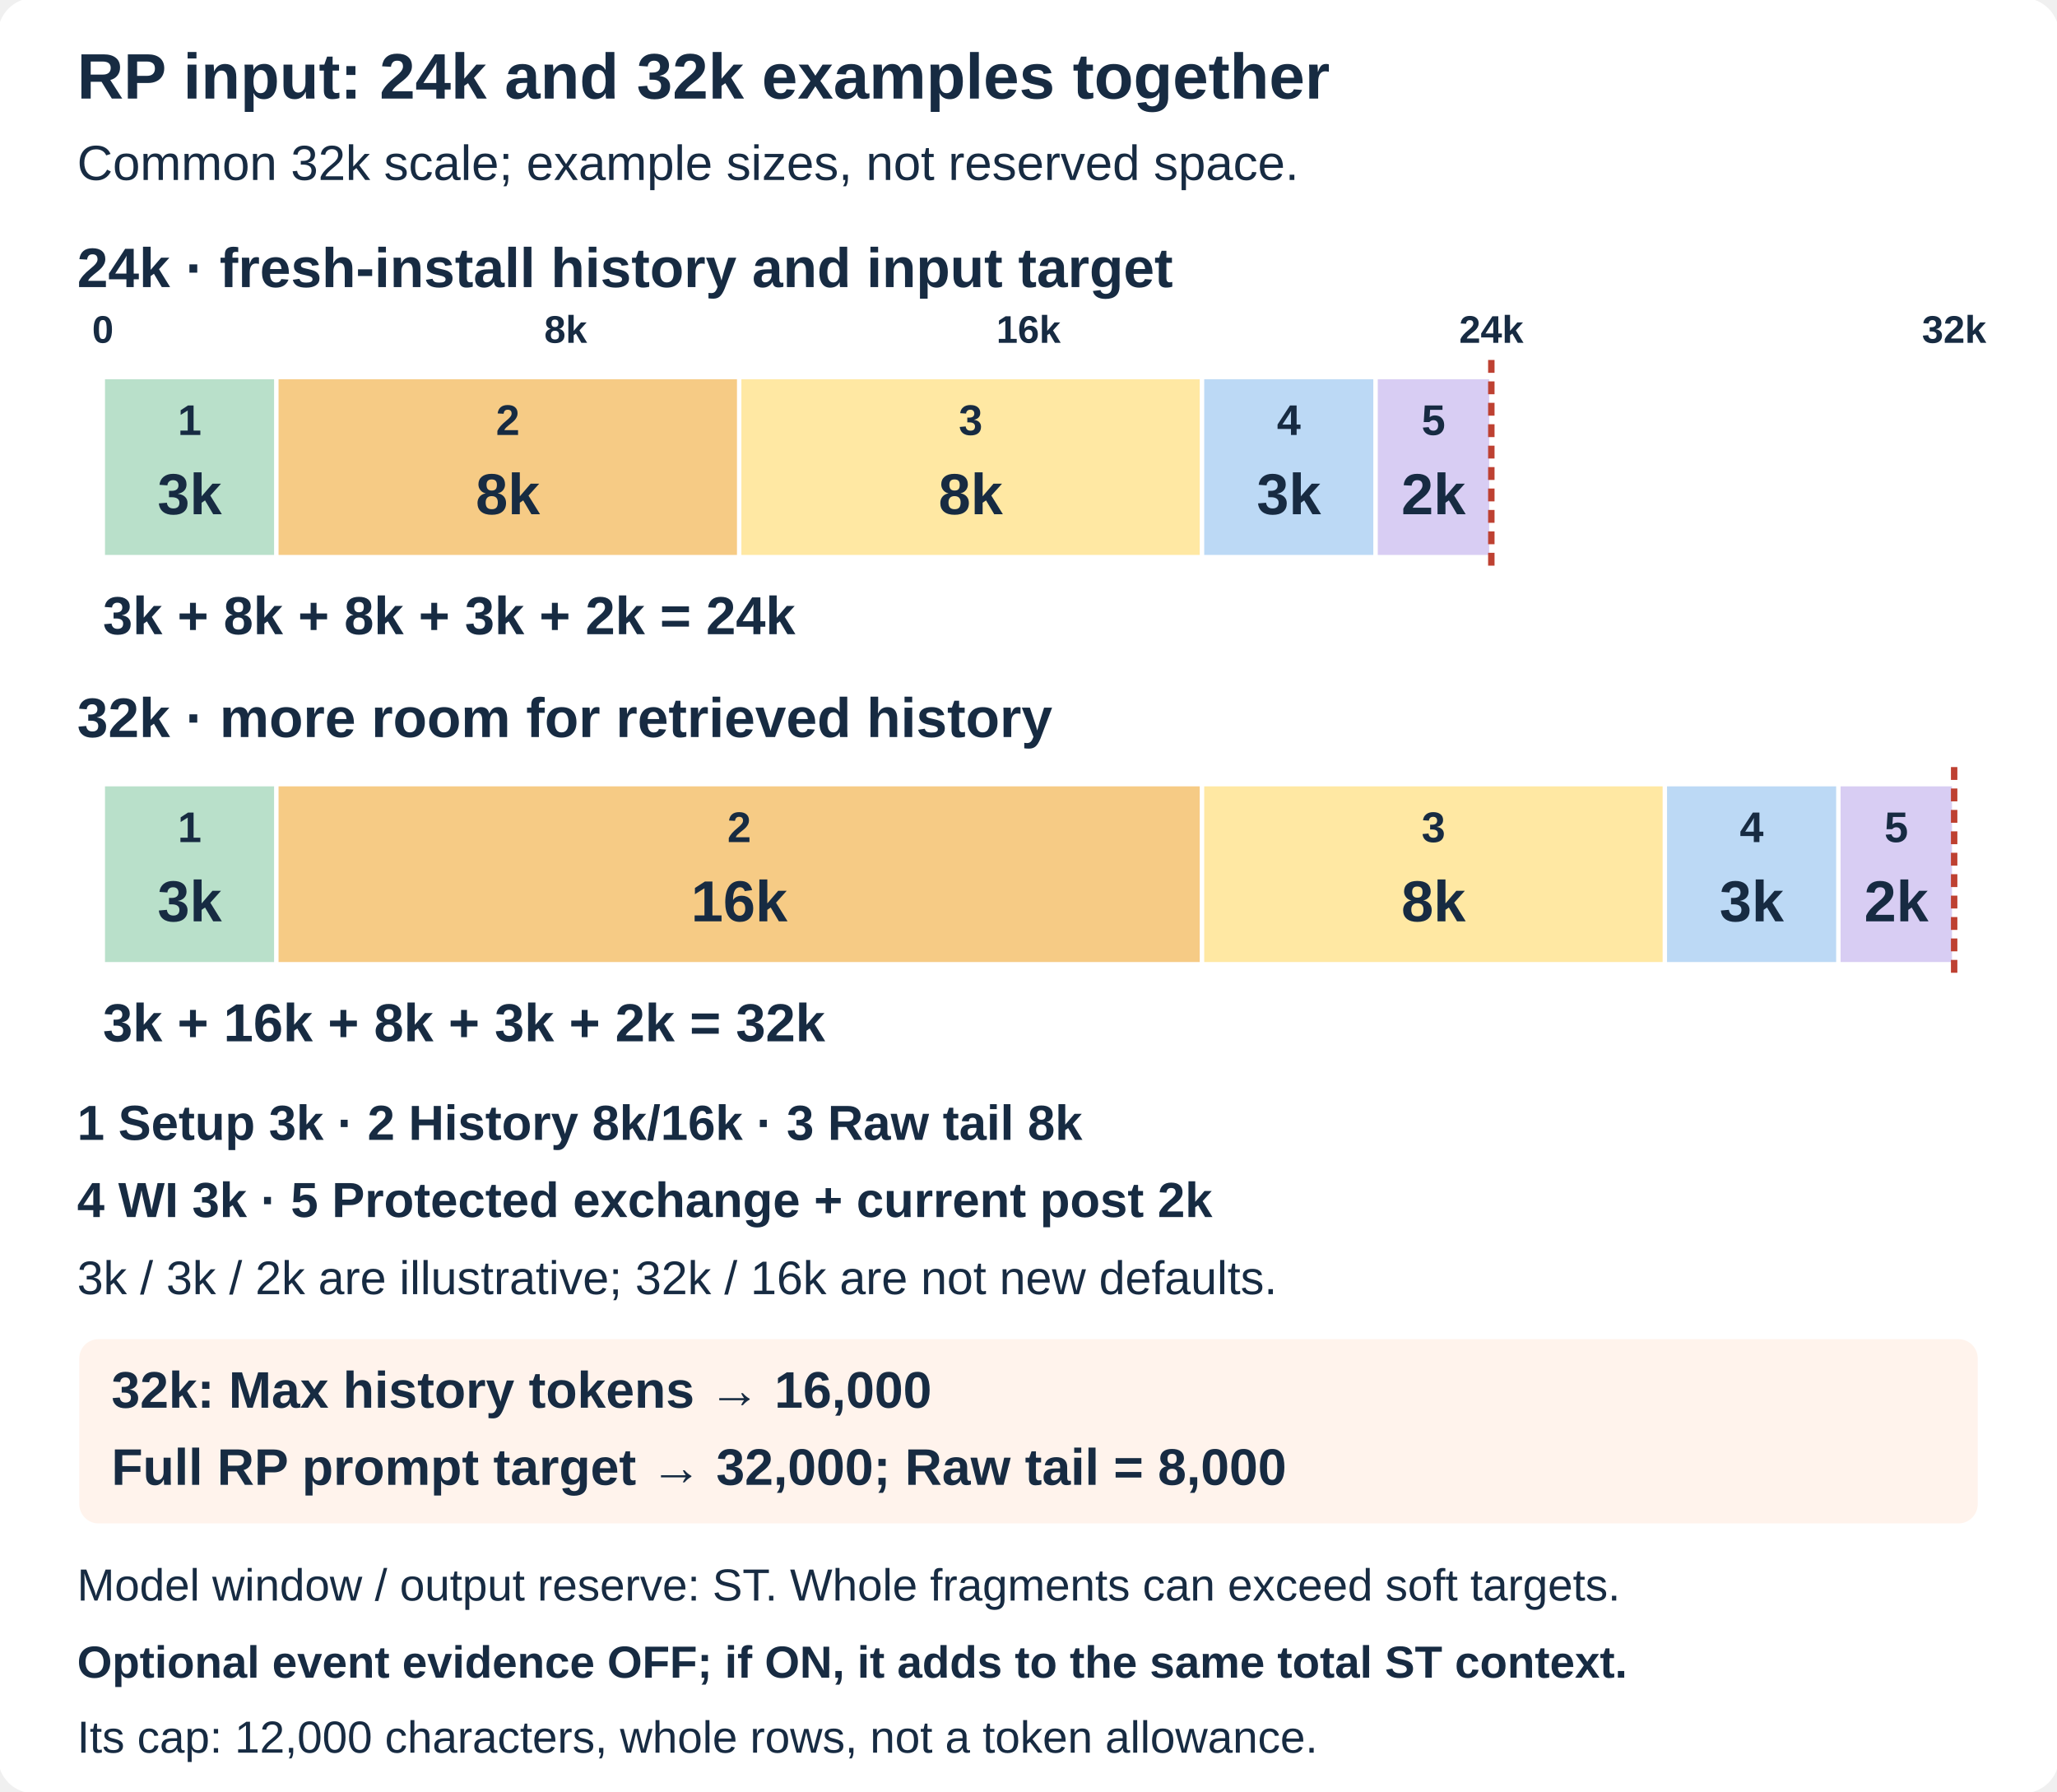
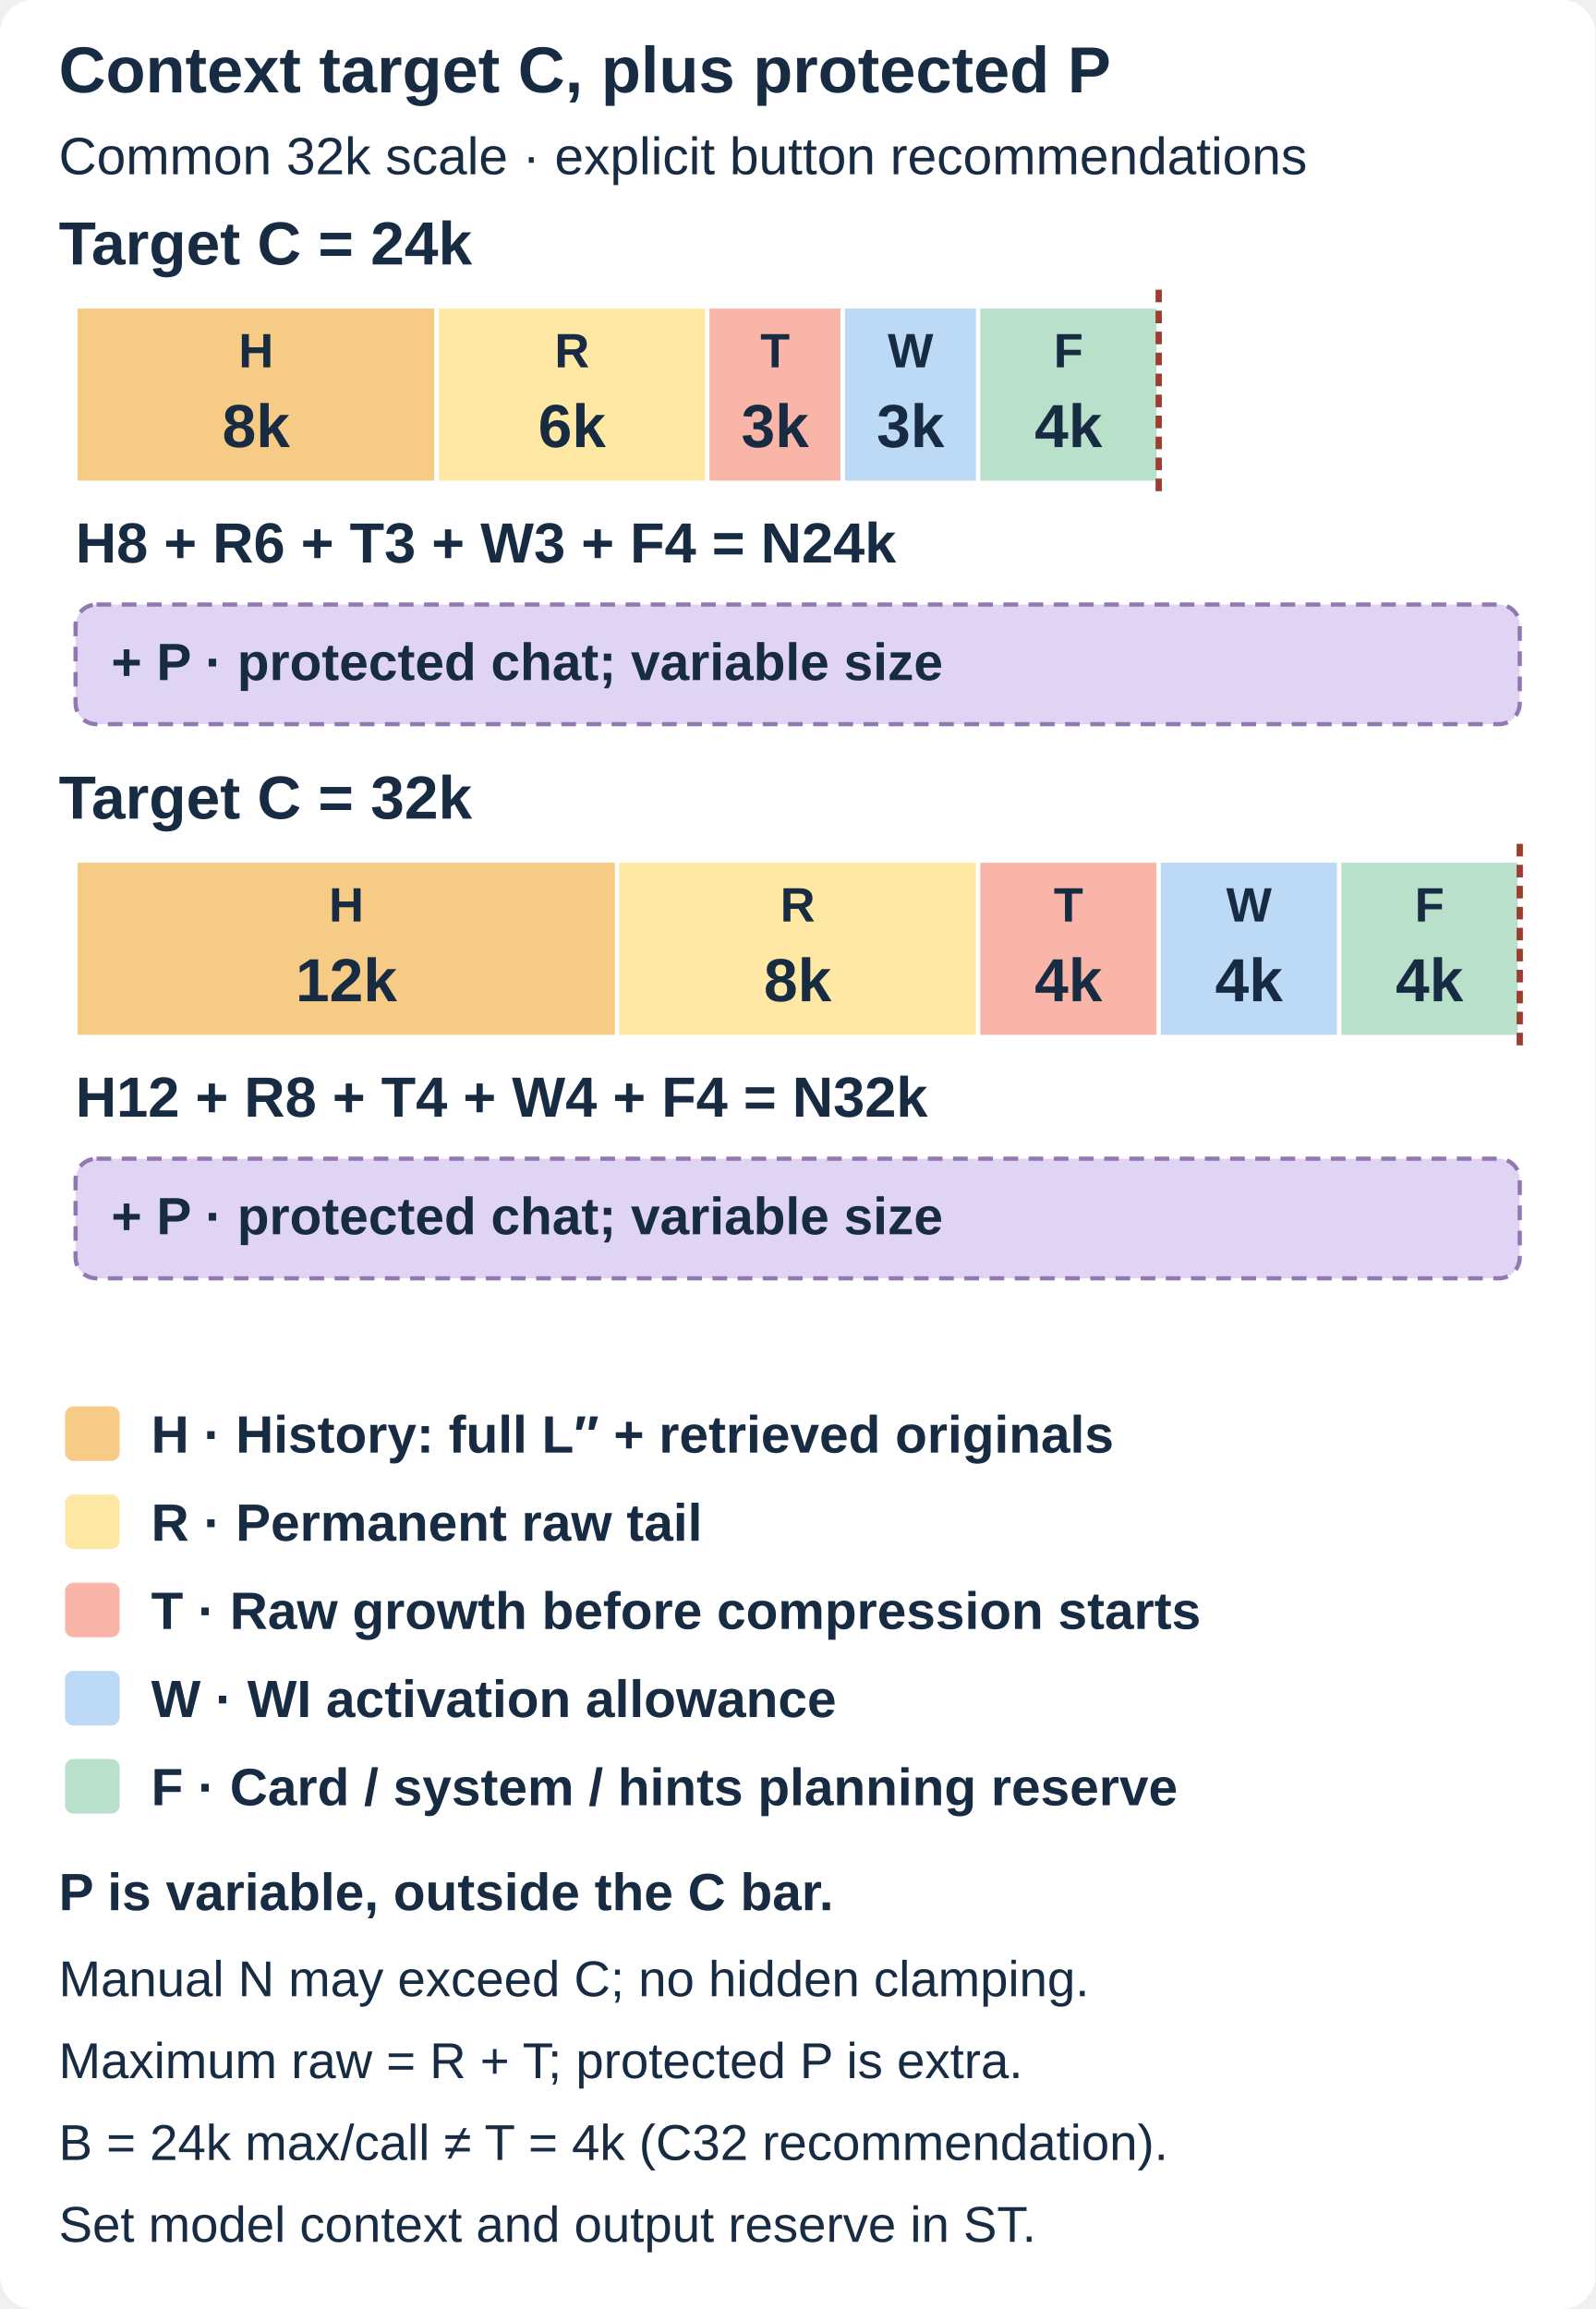
- <svg xmlns="http://www.w3.org/2000/svg" width="960" height="836" viewBox="0 0 960 836" role="img" aria-labelledby="title desc">
-   <rect x="0" y="0" width="960" height="836" rx="16" fill="#ffffff" stroke="white" stroke-width="2" />
+ <svg xmlns="http://www.w3.org/2000/svg" width="760" height="1100" viewBox="0 0 760 1100" role="img" aria-labelledby="title desc">
+   <rect width="760" height="1100" rx="16" fill="#fff" />
  <g font-family="Segoe UI,Arial,sans-serif" fill="#172b42">
-     <text x="36" y="46" font-size="30" font-weight="700" text-anchor="start">RP input: 24k and 32k examples together</text>
-     <text x="36" y="84" font-size="23" font-weight="400" text-anchor="start">Common 32k scale; example sizes, not reserved space.</text>
-     <text x="36" y="134" font-size="26" font-weight="700" text-anchor="start">24k · fresh-install history and input target</text>
-     <text x="48" y="160" font-size="18" font-weight="600" text-anchor="middle">0</text>
-     <text x="264" y="160" font-size="18" font-weight="600" text-anchor="middle">8k</text>
-     <text x="480" y="160" font-size="18" font-weight="600" text-anchor="middle">16k</text>
-     <text x="696" y="160" font-size="18" font-weight="600" text-anchor="middle">24k</text>
-     <text x="912" y="160" font-size="18" font-weight="600" text-anchor="middle">32k</text>
-     <rect x="48" y="176" width="81" height="84" rx="0" fill="#b9e0ca" stroke="white" stroke-width="2" />
-     <text x="88.5" y="203" font-size="20" font-weight="600" text-anchor="middle">1</text>
-     <text x="88.5" y="240" font-size="27" font-weight="700" text-anchor="middle">3k</text>
-     <rect x="129" y="176" width="216" height="84" rx="0" fill="#f6cb85" stroke="white" stroke-width="2" />
-     <text x="237" y="203" font-size="20" font-weight="600" text-anchor="middle">2</text>
-     <text x="237" y="240" font-size="27" font-weight="700" text-anchor="middle">8k</text>
-     <rect x="345" y="176" width="216" height="84" rx="0" fill="#ffe8a3" stroke="white" stroke-width="2" />
-     <text x="453" y="203" font-size="20" font-weight="600" text-anchor="middle">3</text>
-     <text x="453" y="240" font-size="27" font-weight="700" text-anchor="middle">8k</text>
-     <rect x="561" y="176" width="81" height="84" rx="0" fill="#bcd9f5" stroke="white" stroke-width="2" />
-     <text x="601.5" y="203" font-size="20" font-weight="600" text-anchor="middle">4</text>
-     <text x="601.5" y="240" font-size="27" font-weight="700" text-anchor="middle">3k</text>
-     <rect x="642" y="176" width="54" height="84" rx="0" fill="#d8cdf3" stroke="white" stroke-width="2" />
-     <text x="669" y="203" font-size="20" font-weight="600" text-anchor="middle">5</text>
-     <text x="669" y="240" font-size="27" font-weight="700" text-anchor="middle">2k</text>
-     <path d="M696,168 v100" stroke="#be4132" stroke-width="3" stroke-dasharray="6 4" />
-     <text x="48" y="296" font-size="25" font-weight="650" text-anchor="start">3k + 8k + 8k + 3k + 2k = 24k</text>
-     <text x="36" y="344" font-size="26" font-weight="700" text-anchor="start">32k · more room for retrieved history</text>
-     <rect x="48" y="366" width="81" height="84" rx="0" fill="#b9e0ca" stroke="white" stroke-width="2" />
-     <text x="88.5" y="393" font-size="20" font-weight="600" text-anchor="middle">1</text>
-     <text x="88.5" y="430" font-size="27" font-weight="700" text-anchor="middle">3k</text>
-     <rect x="129" y="366" width="432" height="84" rx="0" fill="#f6cb85" stroke="white" stroke-width="2" />
-     <text x="345" y="393" font-size="20" font-weight="600" text-anchor="middle">2</text>
-     <text x="345" y="430" font-size="27" font-weight="700" text-anchor="middle">16k</text>
-     <rect x="561" y="366" width="216" height="84" rx="0" fill="#ffe8a3" stroke="white" stroke-width="2" />
-     <text x="669" y="393" font-size="20" font-weight="600" text-anchor="middle">3</text>
-     <text x="669" y="430" font-size="27" font-weight="700" text-anchor="middle">8k</text>
-     <rect x="777" y="366" width="81" height="84" rx="0" fill="#bcd9f5" stroke="white" stroke-width="2" />
-     <text x="817.5" y="393" font-size="20" font-weight="600" text-anchor="middle">4</text>
-     <text x="817.5" y="430" font-size="27" font-weight="700" text-anchor="middle">3k</text>
-     <rect x="858" y="366" width="54" height="84" rx="0" fill="#d8cdf3" stroke="white" stroke-width="2" />
-     <text x="885" y="393" font-size="20" font-weight="600" text-anchor="middle">5</text>
-     <text x="885" y="430" font-size="27" font-weight="700" text-anchor="middle">2k</text>
-     <path d="M912,358 v100" stroke="#be4132" stroke-width="3" stroke-dasharray="6 4" />
-     <text x="48" y="486" font-size="25" font-weight="650" text-anchor="start">3k + 16k + 8k + 3k + 2k = 32k</text>
-     <text x="36" y="532" font-size="23" font-weight="600" text-anchor="start">1 Setup 3k · 2 History 8k/16k · 3 Raw tail 8k</text>
-     <text x="36" y="568" font-size="23" font-weight="600" text-anchor="start">4 WI 3k · 5 Protected exchange + current post 2k</text>
-     <text x="36" y="604" font-size="22" font-weight="400" text-anchor="start">3k / 3k / 2k are illustrative; 32k / 16k are not new defaults.</text>
-     <rect x="36" y="624" width="888" height="88" rx="10" fill="#fff3ec" stroke="white" stroke-width="2" />
-     <text x="52" y="657" font-size="24" font-weight="700" text-anchor="start">32k: Max history tokens → 16,000</text>
-     <text x="52" y="693" font-size="24" font-weight="650" text-anchor="start">Full RP prompt target → 32,000; Raw tail = 8,000</text>
-     <text x="36" y="747" font-size="21" font-weight="400" text-anchor="start">Model window / output reserve: ST. Whole fragments can exceed soft targets.</text>
-     <text x="36" y="783" font-size="21" font-weight="600" text-anchor="start">Optional event evidence OFF; if ON, it adds to the same total ST context.</text>
-     <text x="36" y="818" font-size="21" font-weight="400" text-anchor="start">Its cap: 12,000 characters, whole rows, not a token allowance.</text>
+     <text x="28" y="44" font-size="31" font-weight="700" text-anchor="start">Context target C, plus protected P</text>
+     <text x="28" y="83" font-size="25" font-weight="400" text-anchor="start">Common 32k scale · explicit button recommendations</text>
+     <text x="28" y="126" font-size="29" font-weight="700" text-anchor="start">Target C = 24k</text>
+     <rect x="36" y="146" width="172" height="84" rx="0" fill="#f6cb85" stroke="#fff" stroke-width="2" />
+     <text x="122" y="175" font-size="23" font-weight="650" text-anchor="middle">H</text>
+     <text x="122" y="213" font-size="29" font-weight="700" text-anchor="middle">8k</text>
+     <rect x="208" y="146" width="129" height="84" rx="0" fill="#ffe8a3" stroke="#fff" stroke-width="2" />
+     <text x="272.5" y="175" font-size="23" font-weight="650" text-anchor="middle">R</text>
+     <text x="272.5" y="213" font-size="29" font-weight="700" text-anchor="middle">6k</text>
+     <rect x="337" y="146" width="64.5" height="84" rx="0" fill="#f9b6a8" stroke="#fff" stroke-width="2" />
+     <text x="369.25" y="175" font-size="23" font-weight="650" text-anchor="middle">T</text>
+     <text x="369.25" y="213" font-size="29" font-weight="700" text-anchor="middle">3k</text>
+     <rect x="401.5" y="146" width="64.5" height="84" rx="0" fill="#bcd9f5" stroke="#fff" stroke-width="2" />
+     <text x="433.75" y="175" font-size="23" font-weight="650" text-anchor="middle">W</text>
+     <text x="433.75" y="213" font-size="29" font-weight="700" text-anchor="middle">3k</text>
+     <rect x="466" y="146" width="86" height="84" rx="0" fill="#b9e0ca" stroke="#fff" stroke-width="2" />
+     <text x="509" y="175" font-size="23" font-weight="650" text-anchor="middle">F</text>
+     <text x="509" y="213" font-size="29" font-weight="700" text-anchor="middle">4k</text>
+     <path d="M552,138 v100" stroke="#9c3d30" stroke-width="3" stroke-dasharray="6 4" />
+     <text x="36" y="268" font-size="27" font-weight="650" text-anchor="start">H8 + R6 + T3 + W3 + F4 = N24k</text>
+     <rect x="36" y="288" width="688" height="57" rx="10" fill="#e0d4f5" stroke="#9278b1" stroke-dasharray="7 5" stroke-width="2" />
+     <text x="53" y="324" font-size="25" font-weight="650" text-anchor="start">+ P · protected chat; variable size</text>
+     <text x="28" y="390" font-size="29" font-weight="700" text-anchor="start">Target C = 32k</text>
+     <rect x="36" y="410" width="258" height="84" rx="0" fill="#f6cb85" stroke="#fff" stroke-width="2" />
+     <text x="165" y="439" font-size="23" font-weight="650" text-anchor="middle">H</text>
+     <text x="165" y="477" font-size="29" font-weight="700" text-anchor="middle">12k</text>
+     <rect x="294" y="410" width="172" height="84" rx="0" fill="#ffe8a3" stroke="#fff" stroke-width="2" />
+     <text x="380" y="439" font-size="23" font-weight="650" text-anchor="middle">R</text>
+     <text x="380" y="477" font-size="29" font-weight="700" text-anchor="middle">8k</text>
+     <rect x="466" y="410" width="86" height="84" rx="0" fill="#f9b6a8" stroke="#fff" stroke-width="2" />
+     <text x="509" y="439" font-size="23" font-weight="650" text-anchor="middle">T</text>
+     <text x="509" y="477" font-size="29" font-weight="700" text-anchor="middle">4k</text>
+     <rect x="552" y="410" width="86" height="84" rx="0" fill="#bcd9f5" stroke="#fff" stroke-width="2" />
+     <text x="595" y="439" font-size="23" font-weight="650" text-anchor="middle">W</text>
+     <text x="595" y="477" font-size="29" font-weight="700" text-anchor="middle">4k</text>
+     <rect x="638" y="410" width="86" height="84" rx="0" fill="#b9e0ca" stroke="#fff" stroke-width="2" />
+     <text x="681" y="439" font-size="23" font-weight="650" text-anchor="middle">F</text>
+     <text x="681" y="477" font-size="29" font-weight="700" text-anchor="middle">4k</text>
+     <path d="M724,402 v100" stroke="#9c3d30" stroke-width="3" stroke-dasharray="6 4" />
+     <text x="36" y="532" font-size="27" font-weight="650" text-anchor="start">H12 + R8 + T4 + W4 + F4 = N32k</text>
+     <rect x="36" y="552" width="688" height="57" rx="10" fill="#e0d4f5" stroke="#9278b1" stroke-dasharray="7 5" stroke-width="2" />
+     <text x="53" y="588" font-size="25" font-weight="650" text-anchor="start">+ P · protected chat; variable size</text>
+     <rect x="30" y="669" width="28" height="28" rx="5" fill="#f6cb85" stroke="#fff" stroke-width="2" />
+     <text x="72" y="692" font-size="25" font-weight="600" text-anchor="start">H · History: full L″ + retrieved originals</text>
+     <rect x="30" y="711" width="28" height="28" rx="5" fill="#ffe8a3" stroke="#fff" stroke-width="2" />
+     <text x="72" y="734" font-size="25" font-weight="600" text-anchor="start">R · Permanent raw tail</text>
+     <rect x="30" y="753" width="28" height="28" rx="5" fill="#f9b6a8" stroke="#fff" stroke-width="2" />
+     <text x="72" y="776" font-size="25" font-weight="600" text-anchor="start">T · Raw growth before compression starts</text>
+     <rect x="30" y="795" width="28" height="28" rx="5" fill="#bcd9f5" stroke="#fff" stroke-width="2" />
+     <text x="72" y="818" font-size="25" font-weight="600" text-anchor="start">W · WI activation allowance</text>
+     <rect x="30" y="837" width="28" height="28" rx="5" fill="#b9e0ca" stroke="#fff" stroke-width="2" />
+     <text x="72" y="860" font-size="25" font-weight="600" text-anchor="start">F · Card / system / hints planning reserve</text>
+     <text x="28" y="910" font-size="25" font-weight="650" text-anchor="start">P is variable, outside the C bar.</text>
+     <text x="28" y="951" font-size="24" font-weight="400" text-anchor="start">Manual N may exceed C; no hidden clamping.</text>
+     <text x="28" y="990" font-size="24" font-weight="400" text-anchor="start">Maximum raw = R + T; protected P is extra.</text>
+     <text x="28" y="1029" font-size="24" font-weight="400" text-anchor="start">B = 24k max/call ≠ T = 4k (C32 recommendation).</text>
+     <text x="28" y="1068" font-size="24" font-weight="400" text-anchor="start">Set model context and output reserve in ST.</text>
  </g>
</svg>
